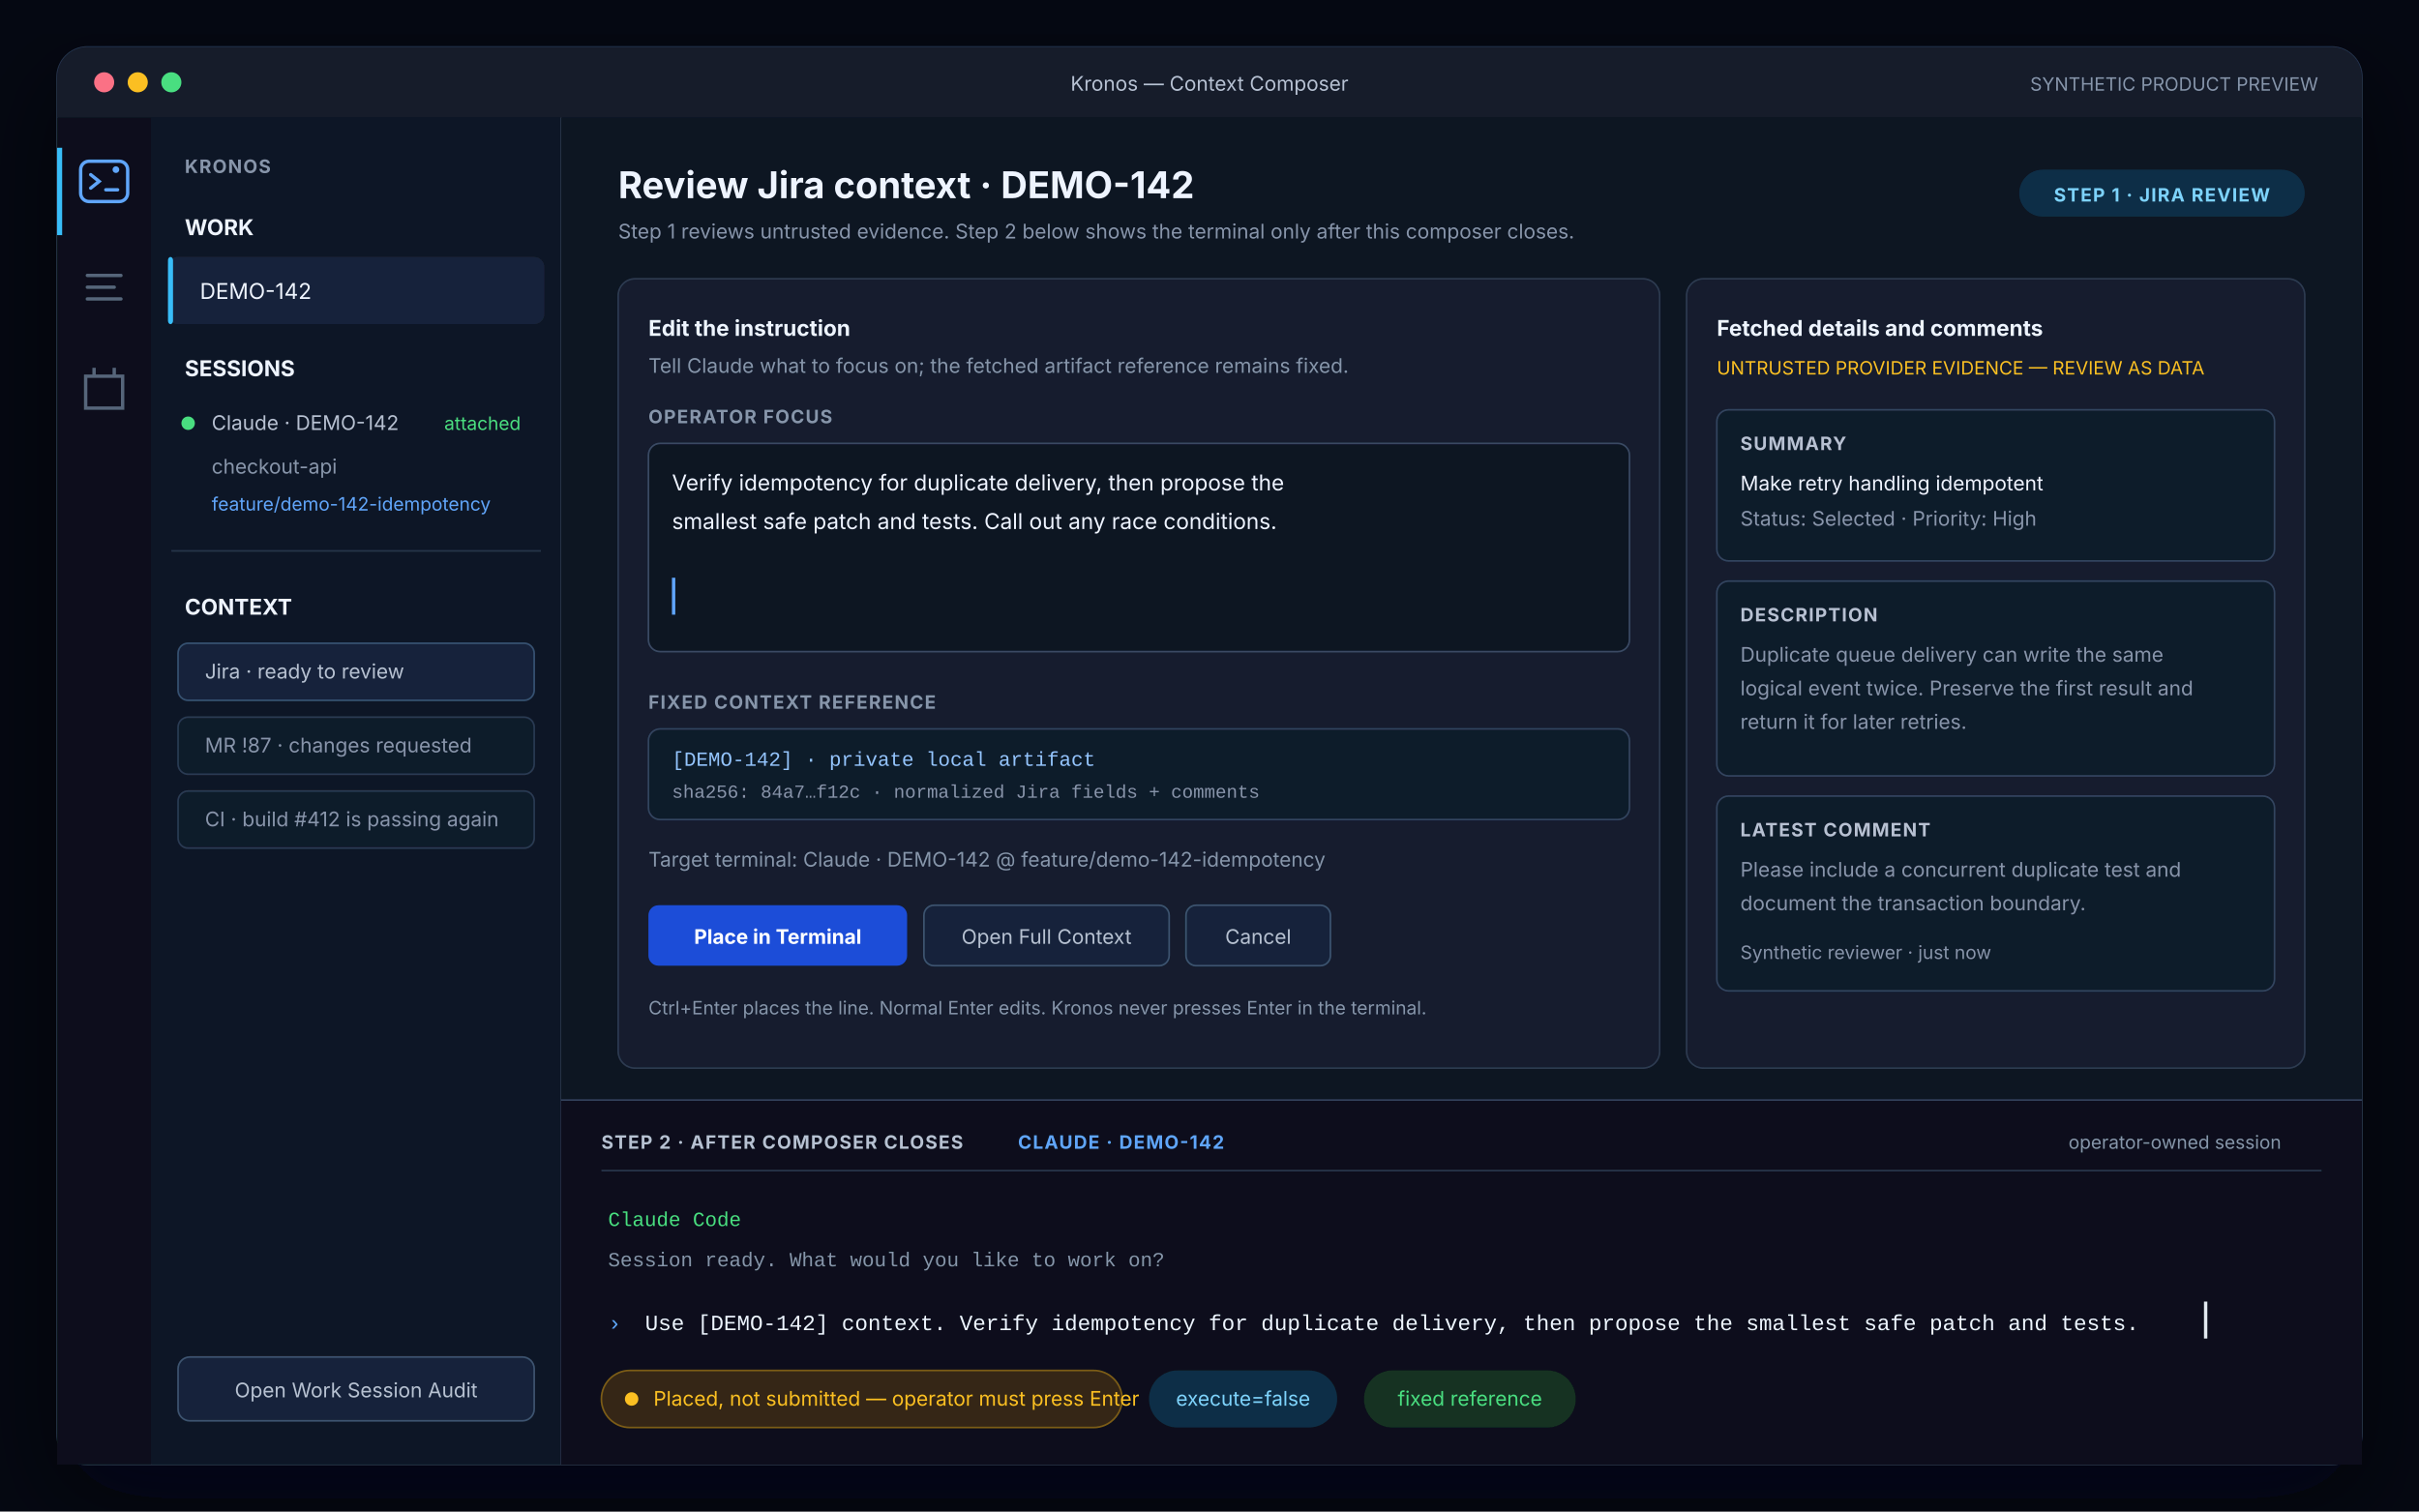
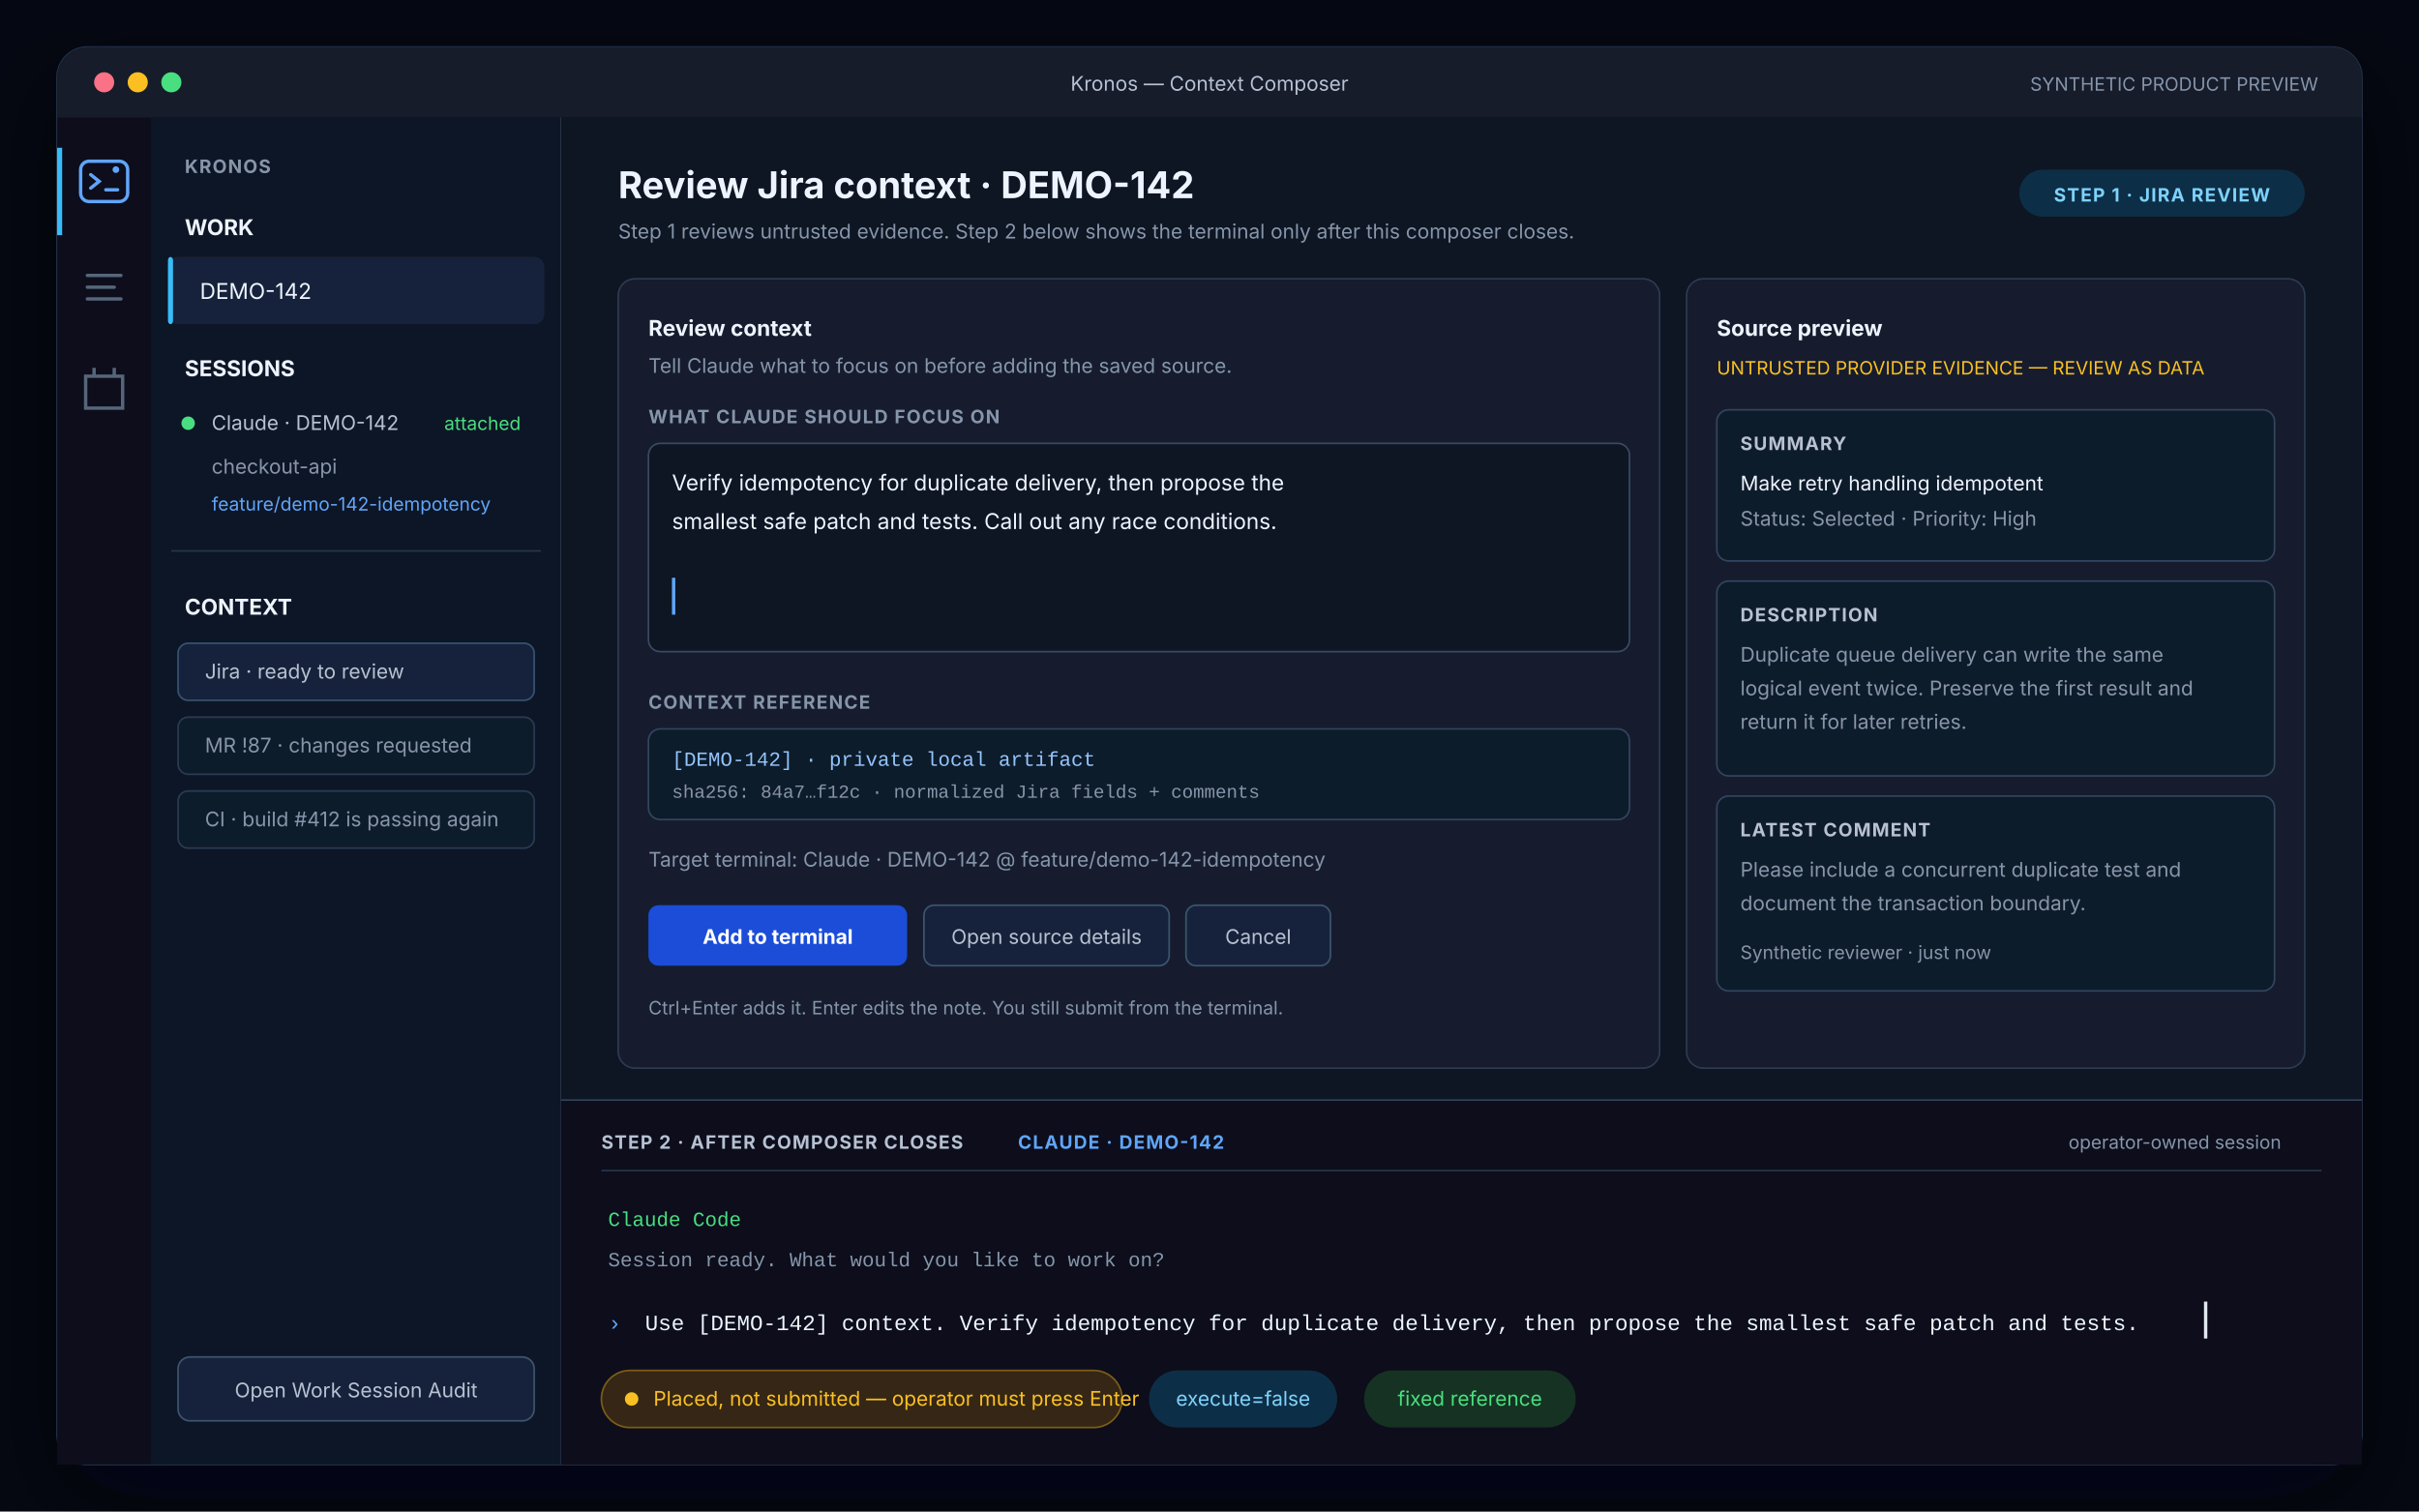
<svg xmlns="http://www.w3.org/2000/svg" viewBox="0 0 1440 900" role="img" aria-labelledby="title desc">
  <defs>
    <linearGradient id="window" x1="0" y1="0" x2="1440" y2="900" gradientUnits="userSpaceOnUse">
      <stop stop-color="#111827" />
      <stop offset="1" stop-color="#070b14" />
    </linearGradient>
    <filter id="shadow" x="-20%" y="-20%" width="140%" height="140%">
      <feDropShadow dx="0" dy="20" stdDeviation="30" flood-color="#020617" flood-opacity=".55" />
    </filter>
    <style>
      text { font-family: Inter, -apple-system, BlinkMacSystemFont, "Segoe UI", sans-serif; }
      .mono { font-family: "SFMono-Regular", Consolas, "Liberation Mono", monospace; }
      .muted { fill: #8795aa; }
      .soft { fill: #b7c1d2; }
      .strong { fill: #eef4ff; }
      .tiny { font-size: 11px; }
      .small { font-size: 12px; }
      .body { font-size: 13px; }
      .label { font-size: 11px; font-weight: 700; letter-spacing: .7px; }
      .heading { font-size: 22px; font-weight: 650; }
      .card { fill: #121c2d; stroke: #2d3a50; stroke-width: 1; }
      .field { fill: #0c1423; stroke: #3a4a63; stroke-width: 1; }
      .button { fill: #16243a; stroke: #3c536f; stroke-width: 1; }
    </style>
  </defs>
  <rect width="1440" height="900" fill="#050812" />
  <g filter="url(#shadow)">
    <rect x="34" y="28" width="1372" height="844" rx="18" fill="url(#window)" stroke="#26344c" />
    <rect x="34" y="28" width="1372" height="42" rx="18" fill="#121a2a" />
    <path d="M34 52h1372v18H34z" fill="#121a2a" />
    <circle cx="62" cy="49" r="6" fill="#fb7185" />
    <circle cx="82" cy="49" r="6" fill="#fbbf24" />
    <circle cx="102" cy="49" r="6" fill="#4ade80" />
    <text x="720" y="54" text-anchor="middle" class="small soft">Kronos — Context Composer</text>
    <text x="1380" y="54" text-anchor="end" class="tiny muted">SYNTHETIC PRODUCT PREVIEW</text>
    <rect x="34" y="70" width="56" height="802" fill="#0b111e" />
    <rect x="34" y="88" width="3" height="52" fill="#38bdf8" />
    <rect x="48" y="96" width="28" height="24" rx="5" fill="none" stroke="#60a5fa" stroke-width="2" />
    <path d="m54 104 5 4-5 4M63 113h7" fill="none" stroke="#60a5fa" stroke-width="2" stroke-linecap="round" />
    <circle cx="69" cy="101" r="2" fill="#60a5fa" />
    <path d="M52 164h20M52 171h16M52 178h20" stroke="#56657a" stroke-width="2" stroke-linecap="round" />
    <path d="M51 224h22v19H51zM56 219v5M68 219v5" fill="none" stroke="#56657a" stroke-width="2" />
    <rect x="90" y="70" width="244" height="802" fill="#0f1726" />
    <path d="M334 70v802" stroke="#29364a" />
    <text x="110" y="103" class="label muted">KRONOS</text>
    <text x="110" y="140" class="body strong" font-weight="650">WORK</text>
    <rect x="100" y="153" width="224" height="40" rx="6" fill="#19243a" />
    <rect x="100" y="153" width="3" height="40" rx="2" fill="#38bdf8" />
    <text x="119" y="178" class="body strong">DEMO-142</text>
    <text x="110" y="224" class="body strong" font-weight="650">SESSIONS</text>
    <circle cx="112" cy="252" r="4" fill="#4ade80" />
    <text x="126" y="256" class="small soft">Claude · DEMO-142</text>
    <text x="310" y="256" text-anchor="end" class="tiny" fill="#4ade80">attached</text>
    <text x="126" y="282" class="small muted">checkout-api</text>
    <text x="126" y="304" class="tiny" fill="#60a5fa">feature/demo-142-idempotency</text>
    <path d="M102 328h220" stroke="#26344a" />
    <text x="110" y="366" class="body strong" font-weight="650">CONTEXT</text>
    <rect x="106" y="383" width="212" height="34" rx="6" fill="#17243a" stroke="#365171" />
    <text x="122" y="404" class="small soft">Jira · ready to review</text>
    <rect x="106" y="427" width="212" height="34" rx="6" fill="#101a2b" stroke="#293a52" />
    <text x="122" y="448" class="small muted">MR !87 · changes requested</text>
    <rect x="106" y="471" width="212" height="34" rx="6" fill="#101a2b" stroke="#293a52" />
    <text x="122" y="492" class="small muted">CI · build #412 is passing again</text>
    <rect x="106" y="808" width="212" height="38" rx="7" class="button" />
    <text x="212" y="832" text-anchor="middle" class="small soft">Open Work Session Audit</text>
    <g transform="translate(334 70)">
      <rect width="1072" height="802" fill="#0c1321" />
      <text x="34" y="48" class="heading strong">Review Jira context · DEMO-142</text>
      <text x="34" y="72" class="small muted">Step 1 reviews untrusted evidence. Step 2 below shows the terminal only after this composer closes.</text>
      <rect x="868" y="31" width="170" height="28" rx="14" fill="#102f46" />
      <text x="953" y="50" text-anchor="middle" class="label" fill="#7dd3fc">STEP 1 · JIRA REVIEW</text>
      <g transform="translate(34 96)">
        <rect width="620" height="470" rx="10" class="card" />
-         <text x="18" y="34" class="body strong" font-weight="650">Edit the instruction</text>
-         <text x="18" y="56" class="small muted">Tell Claude what to focus on; the fetched artifact reference remains fixed.</text>
-         <text x="18" y="86" class="label muted">OPERATOR FOCUS</text>
+         <text x="18" y="34" class="body strong" font-weight="650">Review context</text>
+         <text x="18" y="56" class="small muted">Tell Claude what to focus on before adding the saved source.</text>
+         <text x="18" y="86" class="label muted">WHAT CLAUDE SHOULD FOCUS ON</text>
        <rect x="18" y="98" width="584" height="124" rx="7" class="field" />
        <text x="32" y="126" class="body strong">Verify idempotency for duplicate delivery, then propose the</text>
        <text x="32" y="149" class="body strong">smallest safe patch and tests. Call out any race conditions.</text>
        <rect x="32" y="178" width="2" height="22" fill="#60a5fa" />
-         <text x="18" y="256" class="label muted">FIXED CONTEXT REFERENCE</text>
+         <text x="18" y="256" class="label muted">CONTEXT REFERENCE</text>
        <rect x="18" y="268" width="584" height="54" rx="7" fill="#101a2a" stroke="#33445e" />
        <text x="32" y="290" class="small mono" fill="#93c5fd">[DEMO-142] · private local artifact</text>
        <text x="32" y="309" class="tiny mono muted">sha256: 84a7…f12c · normalized Jira fields + comments</text>
        <text x="18" y="350" class="small muted">Target terminal: Claude · DEMO-142 @ feature/demo-142-idempotency</text>
        <rect x="18" y="373" width="154" height="36" rx="6" fill="#1d4ed8" />
-         <text x="95" y="396" text-anchor="middle" class="small" fill="#fff" font-weight="650">Place in Terminal</text>
+         <text x="95" y="396" text-anchor="middle" class="small" fill="#fff" font-weight="650">Add to terminal</text>
        <rect x="182" y="373" width="146" height="36" rx="6" class="button" />
-         <text x="255" y="396" text-anchor="middle" class="small soft">Open Full Context</text>
+         <text x="255" y="396" text-anchor="middle" class="small soft">Open source details</text>
        <rect x="338" y="373" width="86" height="36" rx="6" class="button" />
        <text x="381" y="396" text-anchor="middle" class="small soft">Cancel</text>
-         <text x="18" y="438" class="tiny muted">Ctrl+Enter places the line. Normal Enter edits. Kronos never presses Enter in the terminal.</text>
+         <text x="18" y="438" class="tiny muted">Ctrl+Enter adds it. Enter edits the note. You still submit from the terminal.</text>
      </g>
      <g transform="translate(670 96)">
        <rect width="368" height="470" rx="10" class="card" />
-         <text x="18" y="34" class="body strong" font-weight="650">Fetched details and comments</text>
+         <text x="18" y="34" class="body strong" font-weight="650">Source preview</text>
        <text x="18" y="57" class="tiny" fill="#fbbf24">UNTRUSTED PROVIDER EVIDENCE — REVIEW AS DATA</text>
        <rect x="18" y="78" width="332" height="90" rx="7" fill="#101a2a" stroke="#33445e" />
        <text x="32" y="102" class="label soft">SUMMARY</text>
        <text x="32" y="126" class="small strong">Make retry handling idempotent</text>
        <text x="32" y="147" class="small muted">Status: Selected · Priority: High</text>
        <rect x="18" y="180" width="332" height="116" rx="7" fill="#101a2a" stroke="#33445e" />
        <text x="32" y="204" class="label soft">DESCRIPTION</text>
        <text x="32" y="228" class="small muted">Duplicate queue delivery can write the same</text>
        <text x="32" y="248" class="small muted">logical event twice. Preserve the first result and</text>
        <text x="32" y="268" class="small muted">return it for later retries.</text>
        <rect x="18" y="308" width="332" height="116" rx="7" fill="#101a2a" stroke="#33445e" />
        <text x="32" y="332" class="label soft">LATEST COMMENT</text>
        <text x="32" y="356" class="small muted">Please include a concurrent duplicate test and</text>
        <text x="32" y="376" class="small muted">document the transaction boundary.</text>
        <text x="32" y="405" class="tiny muted">Synthetic reviewer · just now</text>
      </g>
      <g transform="translate(0 585)">
        <rect width="1072" height="217" fill="#090f1a" />
        <path d="M0 0h1072" stroke="#30405a" />
        <text x="24" y="29" class="label soft">STEP 2 · AFTER COMPOSER CLOSES</text>
        <text x="272" y="29" class="label" fill="#60a5fa">CLAUDE · DEMO-142</text>
        <text x="1024" y="29" text-anchor="end" class="tiny muted">operator-owned session</text>
        <path d="M24 42h1024" stroke="#26344a" />
        <text x="28" y="75" class="small mono" fill="#4ade80">Claude Code</text>
        <text x="28" y="99" class="small mono muted">Session ready. What would you like to work on?</text>
        <text x="28" y="137" class="body mono" fill="#60a5fa">›</text>
        <text x="50" y="137" class="body mono strong">Use [DEMO-142] context. Verify idempotency for duplicate delivery, then propose the smallest safe patch and tests.</text>
        <rect x="978" y="120" width="2" height="22" fill="#e2e8f0" />
        <rect x="24" y="161" width="310" height="34" rx="17" fill="#352812" stroke="#7c5b19" />
        <circle cx="42" cy="178" r="4" fill="#fbbf24" />
        <text x="55" y="182" class="small" fill="#fbbf24">Placed, not submitted — operator must press Enter</text>
        <rect x="350" y="161" width="112" height="34" rx="17" fill="#102f46" />
        <text x="406" y="182" text-anchor="middle" class="small" fill="#7dd3fc">execute=false</text>
        <rect x="478" y="161" width="126" height="34" rx="17" fill="#153322" />
        <text x="541" y="182" text-anchor="middle" class="small" fill="#4ade80">fixed reference</text>
      </g>
    </g>
  </g>
</svg>
